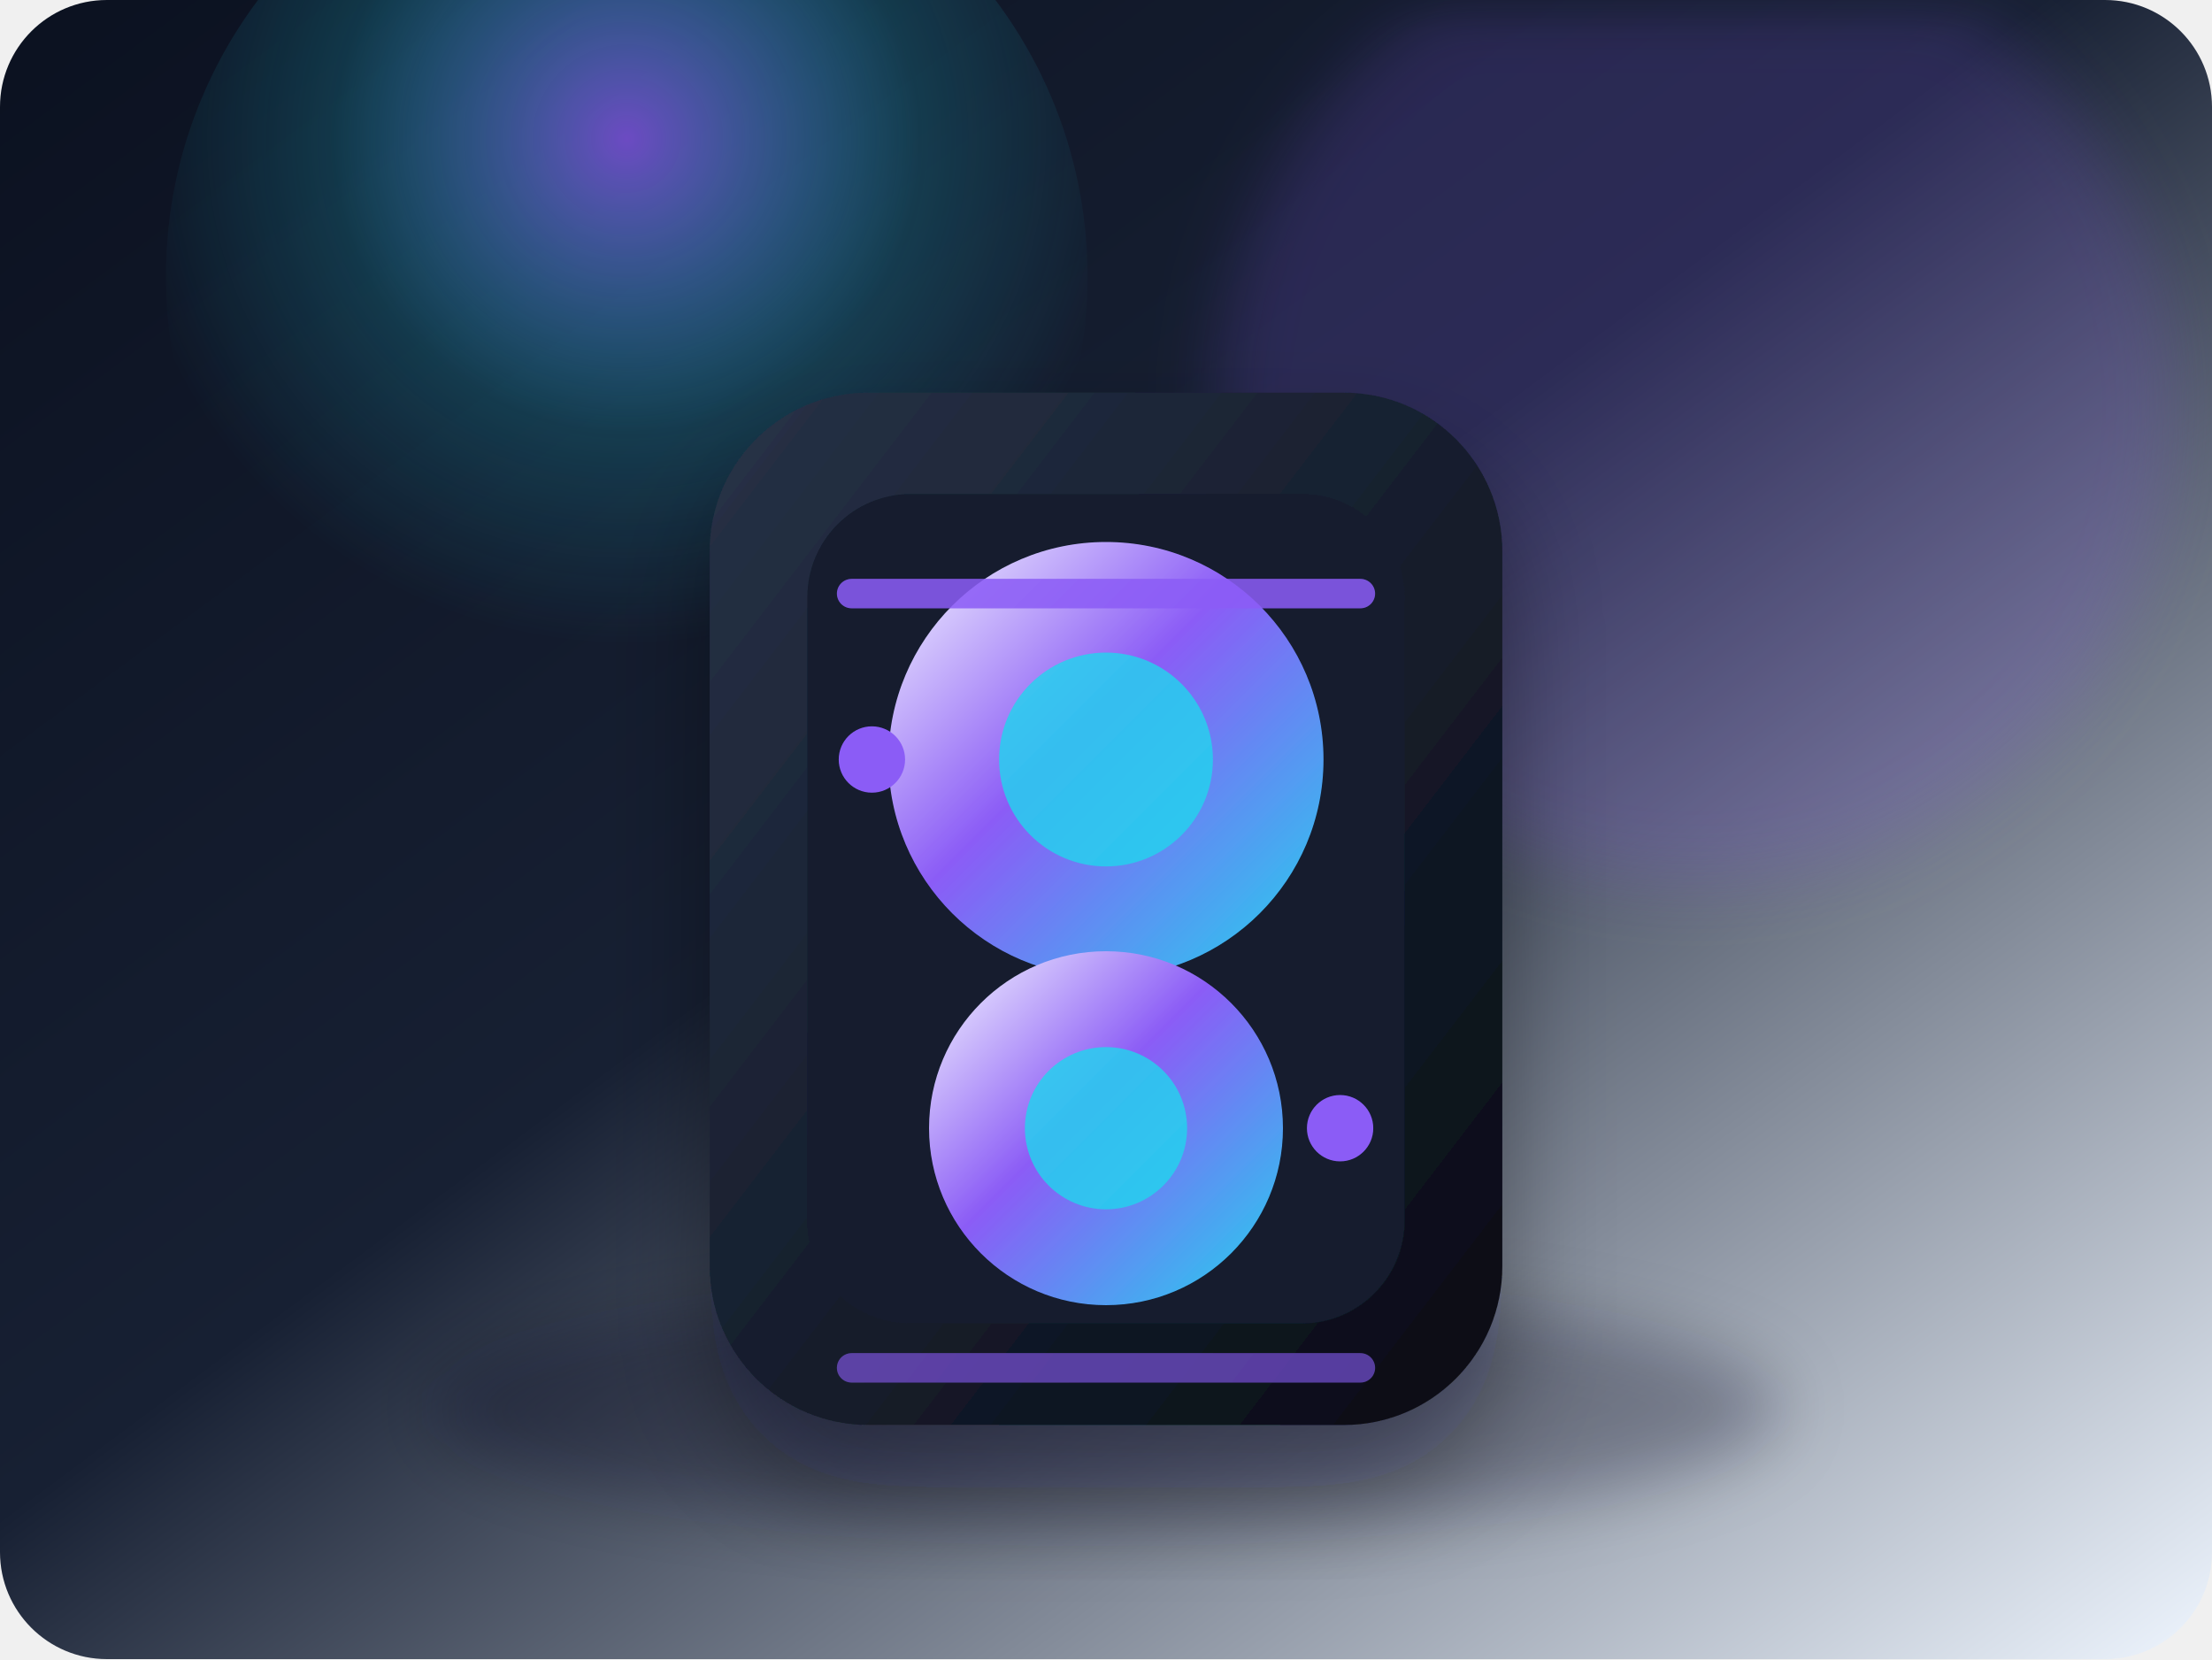
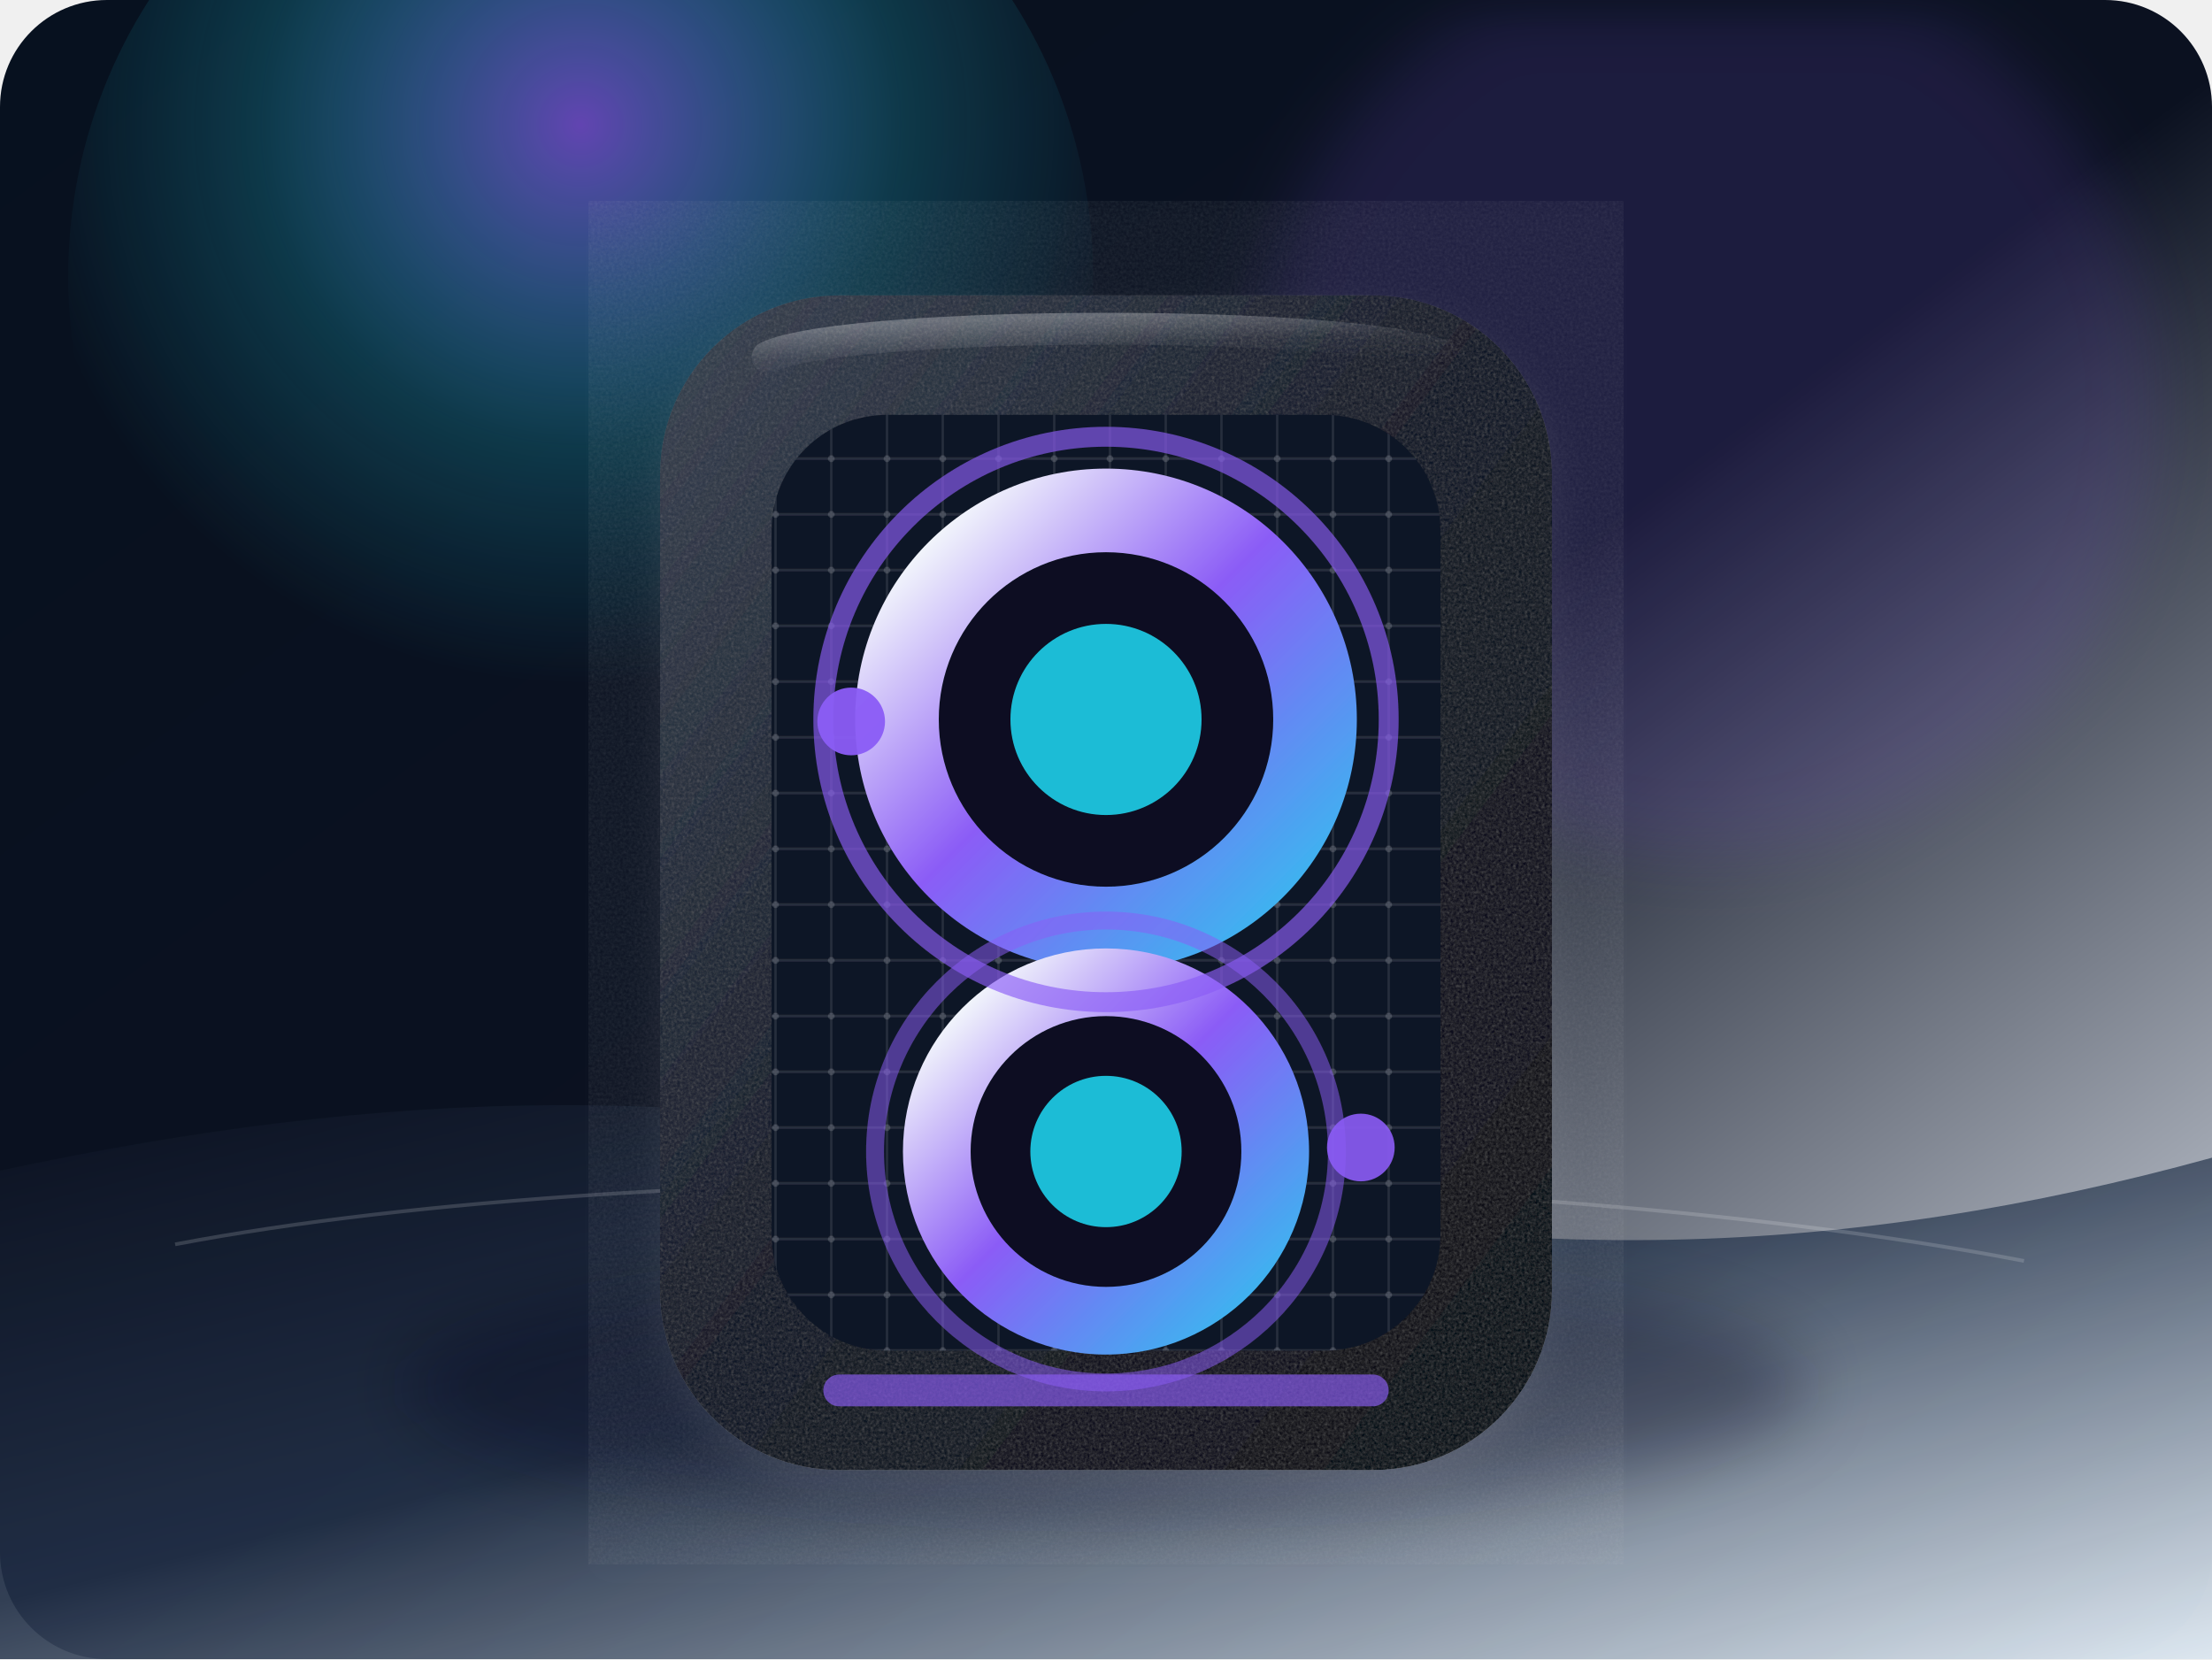
<svg xmlns="http://www.w3.org/2000/svg" width="1200" height="900" viewBox="0 0 1200 900" role="img" aria-labelledby="title desc">
  <defs>
    <linearGradient id="bg" x1="0" x2="1" y1="0" y2="1">
-       <stop offset="0%" stop-color="#0b1120" />
-       <stop offset="46%" stop-color="#172033" />
-       <stop offset="100%" stop-color="#eff6ff" />
+       <stop offset="0%" stop-color="#07111f" />
+       <stop offset="52%" stop-color="#0b1120" />
+       <stop offset="100%" stop-color="#e8eef7" />
+     </linearGradient>
+     <linearGradient id="floor" x1="0" x2="1" y1="0" y2="1">
+       <stop offset="0%" stop-color="#0b1220" />
+       <stop offset="45%" stop-color="#223047" />
+       <stop offset="100%" stop-color="#dbe6f0" />
    </linearGradient>
    <radialGradient id="halo" cx="50%" cy="35%" r="55%">
-       <stop offset="0%" stop-color="#8b5cf6" stop-opacity="0.75" />
-       <stop offset="58%" stop-color="#22d3ee" stop-opacity="0.18" />
+       <stop offset="0%" stop-color="#8b5cf6" stop-opacity="0.68" />
+       <stop offset="58%" stop-color="#22d3ee" stop-opacity="0.2" />
      <stop offset="100%" stop-color="#22d3ee" stop-opacity="0" />
    </radialGradient>
    <linearGradient id="body" x1="0" x2="1" y1="0" y2="1">
-       <stop offset="0%" stop-color="#f8fbff" />
-       <stop offset="44%" stop-color="#8b5cf6" />
+       <stop offset="0%" stop-color="#ffffff" />
+       <stop offset="14%" stop-color="#f3f7fb" />
+       <stop offset="48%" stop-color="#8b5cf6" />
      <stop offset="100%" stop-color="#22d3ee" />
    </linearGradient>
    <linearGradient id="darkBody" x1="0" x2="1" y1="0" y2="1">
-       <stop offset="0%" stop-color="#273247" />
-       <stop offset="100%" stop-color="#060b14" />
+       <stop offset="0%" stop-color="#3a465a" />
+       <stop offset="42%" stop-color="#141d2d" />
+       <stop offset="100%" stop-color="#04070d" />
+     </linearGradient>
+     <linearGradient id="rubber" x1="0" x2="1" y1="0" y2="1">
+       <stop offset="0%" stop-color="#374151" />
+       <stop offset="48%" stop-color="#111827" />
+       <stop offset="100%" stop-color="#030712" />
+     </linearGradient>
+     <linearGradient id="cushion" x1="0" x2="1" y1="0" y2="1">
+       <stop offset="0%" stop-color="#64748b" />
+       <stop offset="40%" stop-color="#1f2937" />
+       <stop offset="100%" stop-color="#020617" />
+     </linearGradient>
+     <linearGradient id="metal" x1="0" x2="1" y1="0" y2="1">
+       <stop offset="0%" stop-color="#f8fafc" />
+       <stop offset="36%" stop-color="#b6c2d1" />
+       <stop offset="66%" stop-color="#5b6b80" />
+       <stop offset="100%" stop-color="#111827" />
+     </linearGradient>
+     <linearGradient id="glass" x1="0" x2="1" y1="0" y2="1">
+       <stop offset="0%" stop-color="#ffffff" stop-opacity="0.88" />
+       <stop offset="55%" stop-color="#ffffff" stop-opacity="0.18" />
+       <stop offset="100%" stop-color="#ffffff" stop-opacity="0" />
    </linearGradient>
    <filter id="shadow" x="-30%" y="-30%" width="160%" height="170%">
-       <feDropShadow dx="0" dy="34" stdDeviation="28" flood-color="#020617" flood-opacity="0.38" />
+       <feDropShadow dx="0" dy="32" stdDeviation="24" flood-color="#020617" flood-opacity="0.45" />
+       <feDropShadow dx="0" dy="8" stdDeviation="8" flood-color="#ffffff" flood-opacity="0.08" />
    </filter>
    <filter id="soft" x="-20%" y="-20%" width="140%" height="140%">
      <feGaussianBlur stdDeviation="18" />
    </filter>
+     <filter id="texture" x="-8%" y="-8%" width="116%" height="116%">
+       <feTurbulence type="fractalNoise" baseFrequency="0.7" numOctaves="2" seed="602" result="noise" />
+       <feColorMatrix in="noise" type="saturate" values="0" />
+       <feComponentTransfer>
+         <feFuncA type="table" tableValues="0 0.12" />
+       </feComponentTransfer>
+       <feBlend in="SourceGraphic" mode="soft-light" />
+     </filter>
+     <pattern id="fineMesh" width="28" height="28" patternUnits="userSpaceOnUse">
+       <path d="M0 14H28M14 0V28" stroke="#e2e8f0" stroke-width="1.2" opacity="0.12" />
+       <circle cx="14" cy="14" r="1.7" fill="#e2e8f0" opacity="0.2" />
+     </pattern>
  </defs>
  <rect width="1200" height="900" rx="58" fill="url(#bg)" />
-   <circle cx="340" cy="150" r="250" fill="url(#halo)" />
-   <circle cx="920" cy="220" r="260" fill="#8b5cf6" opacity="0.18" filter="url(#soft)" />
-   <ellipse cx="600" cy="764" rx="365" ry="66" fill="#020617" opacity="0.28" filter="url(#soft)" />
-   <g filter="url(#shadow)" transform="translate(0 8)">
-     <rect x="385" y="205" width="430" height="560" rx="86" fill="url(#darkBody)" />
-     <rect x="438" y="260" width="324" height="450" rx="56" fill="#121c2d" />
-     <circle cx="600" cy="404" r="118" fill="url(#body)" />
-     <circle cx="600" cy="404" r="58" fill="#22d3ee" opacity="0.82" />
-     <circle cx="600" cy="604" r="96" fill="url(#body)" />
-     <circle cx="600" cy="604" r="44" fill="#22d3ee" opacity="0.82" />
-     <path d="M462 314 H738" stroke="#8b5cf6" stroke-width="16" stroke-linecap="round" opacity="0.86" />
-     <path d="M462 734 H738" stroke="#8b5cf6" stroke-width="16" stroke-linecap="round" opacity="0.6" />
-     <circle cx="473" cy="404" r="18" fill="#8b5cf6" />
-     <circle cx="727" cy="604" r="18" fill="#8b5cf6" />
+   <circle cx="315" cy="150" r="278" fill="url(#halo)" />
+   <circle cx="925" cy="218" r="246" fill="#8b5cf6" opacity="0.14" filter="url(#soft)" />
+   <path d="M0 635 C210 590 392 585 596 636 C815 690 1004 682 1200 628 V900 H0 Z" fill="url(#floor)" opacity="0.92" />
+   <path d="M95 675 C358 625 828 632 1098 684" fill="none" stroke="#ffffff" stroke-width="2" opacity="0.16" />
+   <ellipse cx="600" cy="752" rx="380" ry="70" fill="#020617" opacity="0.32" filter="url(#soft)" />
+   <g transform="translate(600 535) scale(1.08) translate(-600 -535)">
+     <g filter="url(#shadow)" transform="rotate(0 600 520) translate(0 4)">
+       <rect x="376" y="184" width="448" height="590" rx="90" fill="url(#rubber)" filter="url(#texture)" />
+       <rect x="432" y="244" width="336" height="470" rx="58" fill="#101827" />
+       <rect x="432" y="244" width="336" height="470" rx="58" fill="url(#fineMesh)" opacity="0.9" />
+       <circle cx="600" cy="397" r="126" fill="url(#body)" />
+       <circle cx="600" cy="397" r="84" fill="#0b1120" />
+       <circle cx="600" cy="397" r="48" fill="#22d3ee" opacity="0.88" />
+       <circle cx="600" cy="614" r="102" fill="url(#body)" />
+       <circle cx="600" cy="614" r="68" fill="#0b1120" />
+       <circle cx="600" cy="614" r="38" fill="#22d3ee" opacity="0.88" />
+       <circle cx="600" cy="397" r="142" fill="none" stroke="#8b5cf6" stroke-width="10" opacity="0.65" />
+       <circle cx="600" cy="614" r="116" fill="none" stroke="#8b5cf6" stroke-width="9" opacity="0.52" />
+       <path d="M462 304 H738" stroke="url(#metal)" stroke-width="18" stroke-linecap="round" />
+       <path d="M466 734 H734" stroke="#8b5cf6" stroke-width="16" stroke-linecap="round" opacity="0.65" />
+       <circle cx="472" cy="398" r="17" fill="#8b5cf6" opacity="0.95" />
+       <circle cx="728" cy="612" r="17" fill="#8b5cf6" opacity="0.9" />
+       <path d="M430 215 C470 196 730 196 770 215" fill="none" stroke="url(#glass)" stroke-width="16" stroke-linecap="round" opacity="0.32" />
+     </g>
  </g>
</svg>
